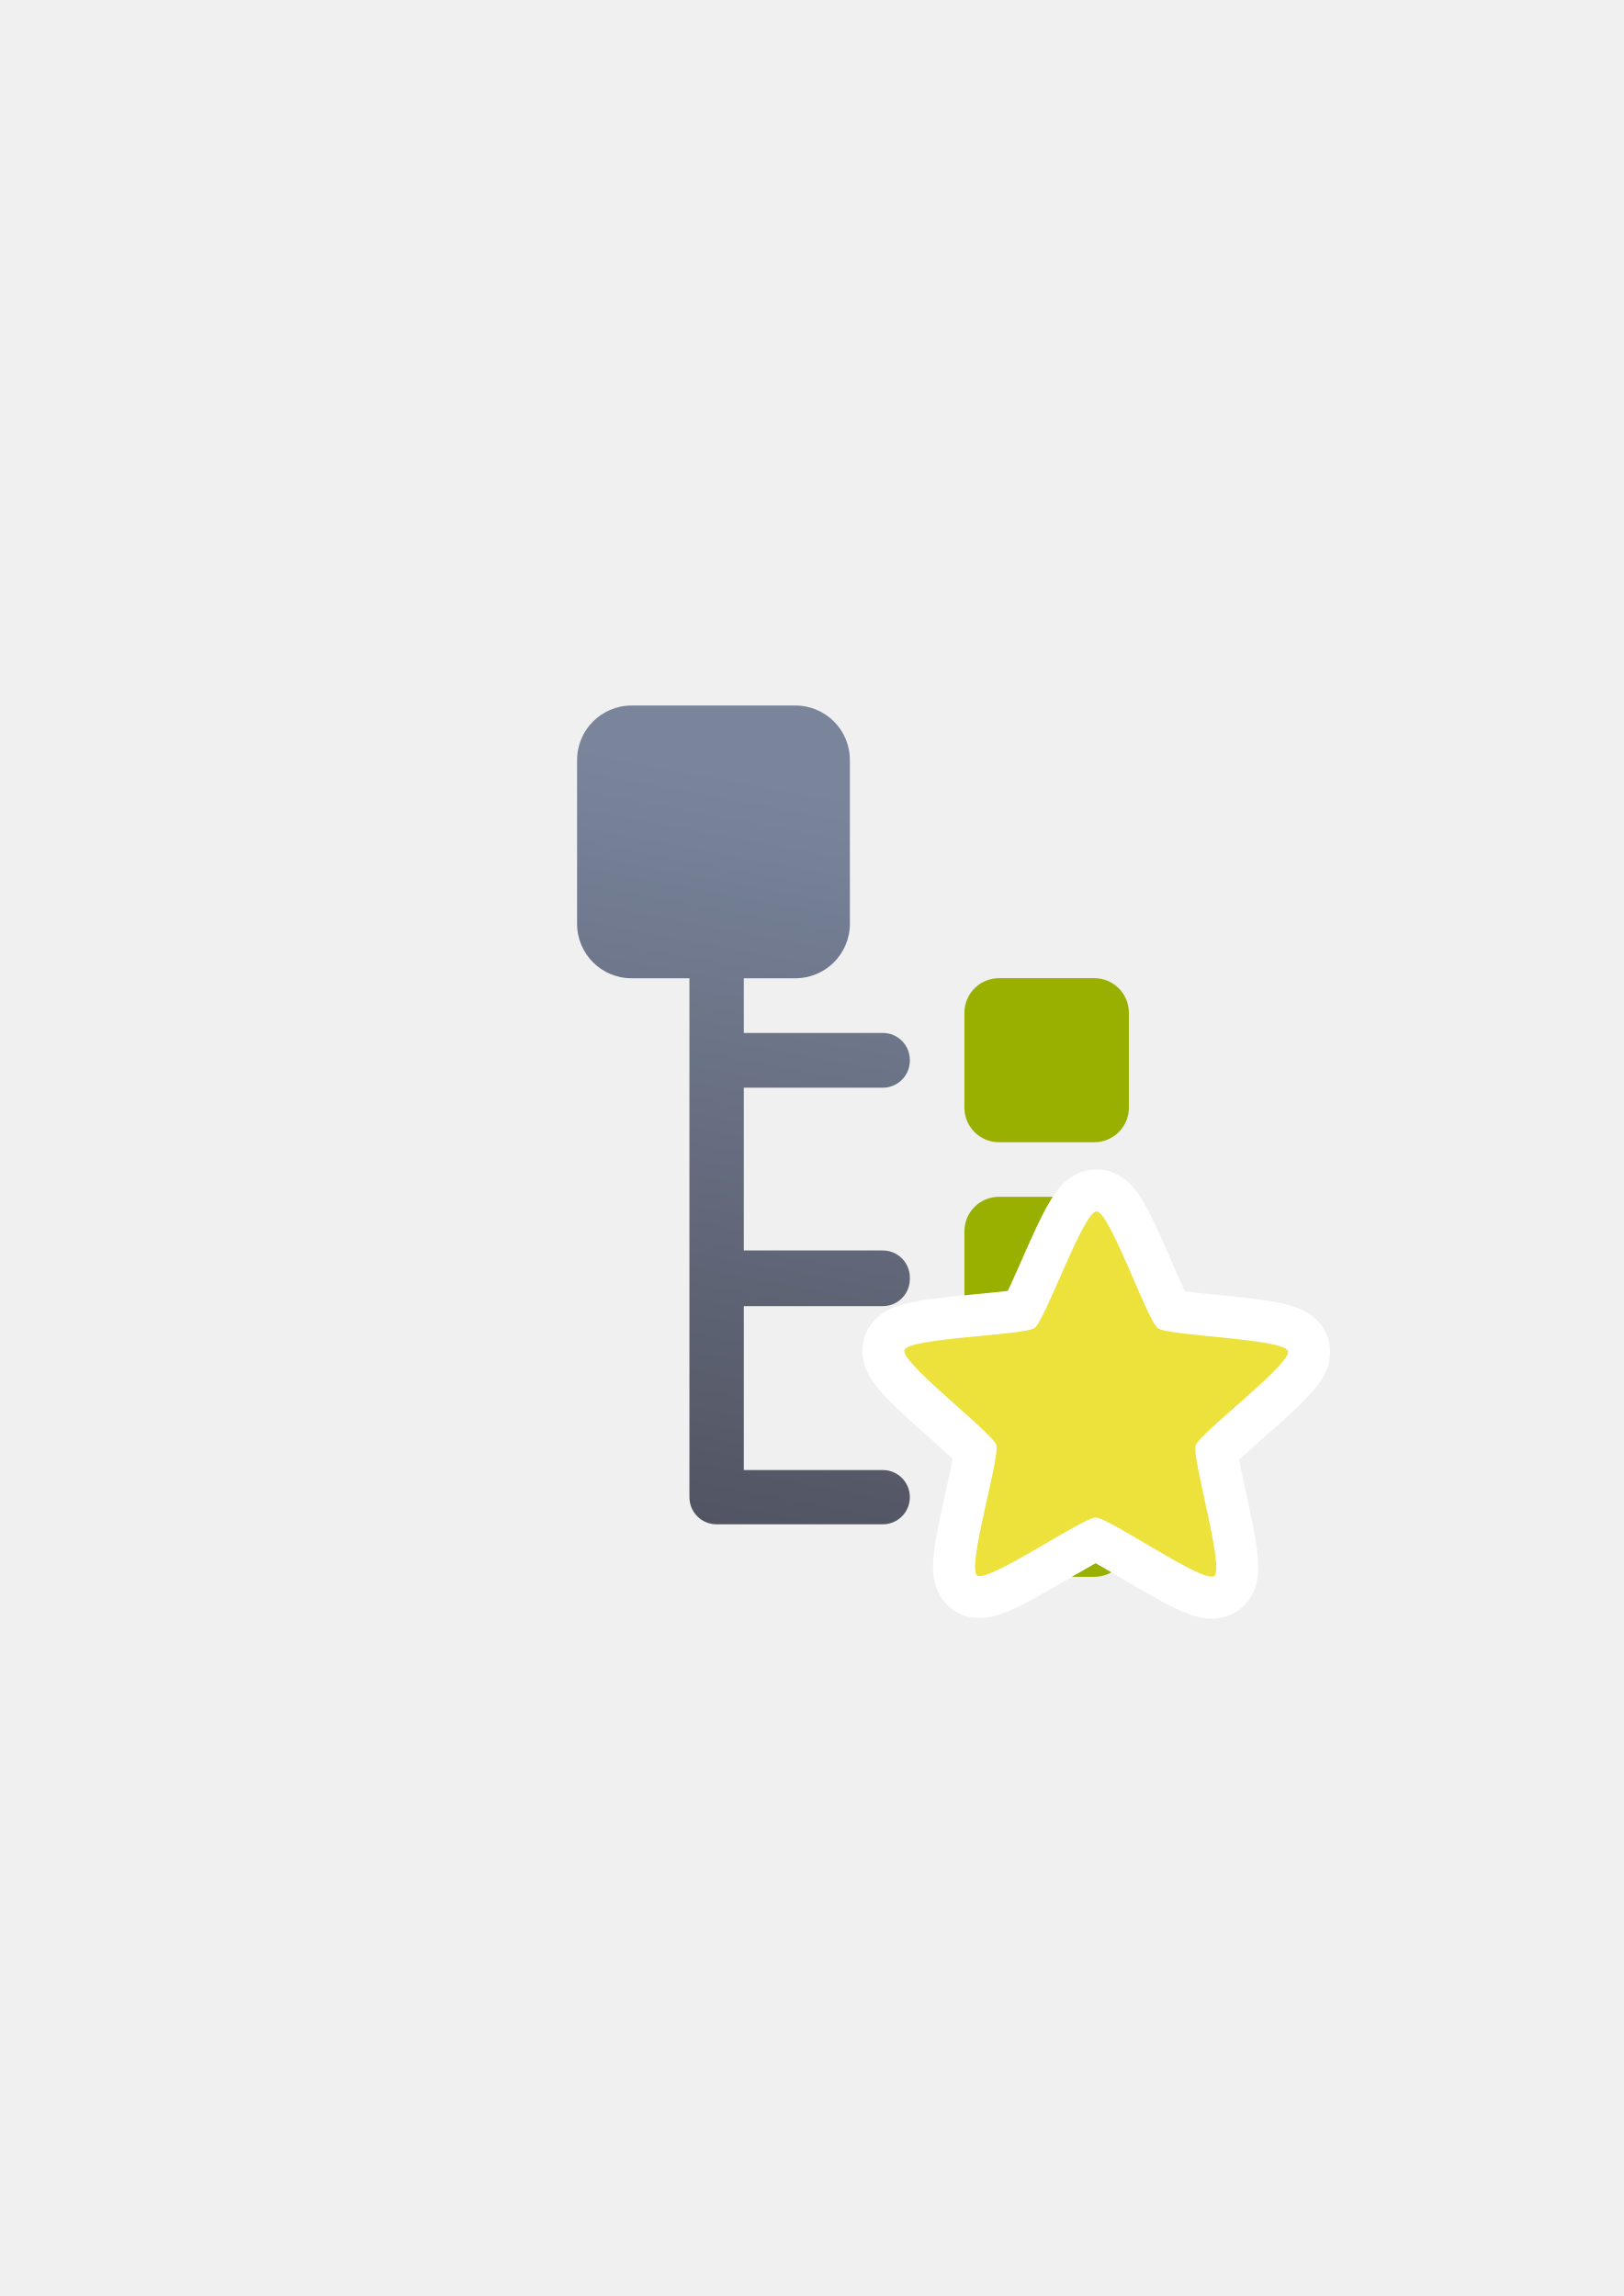
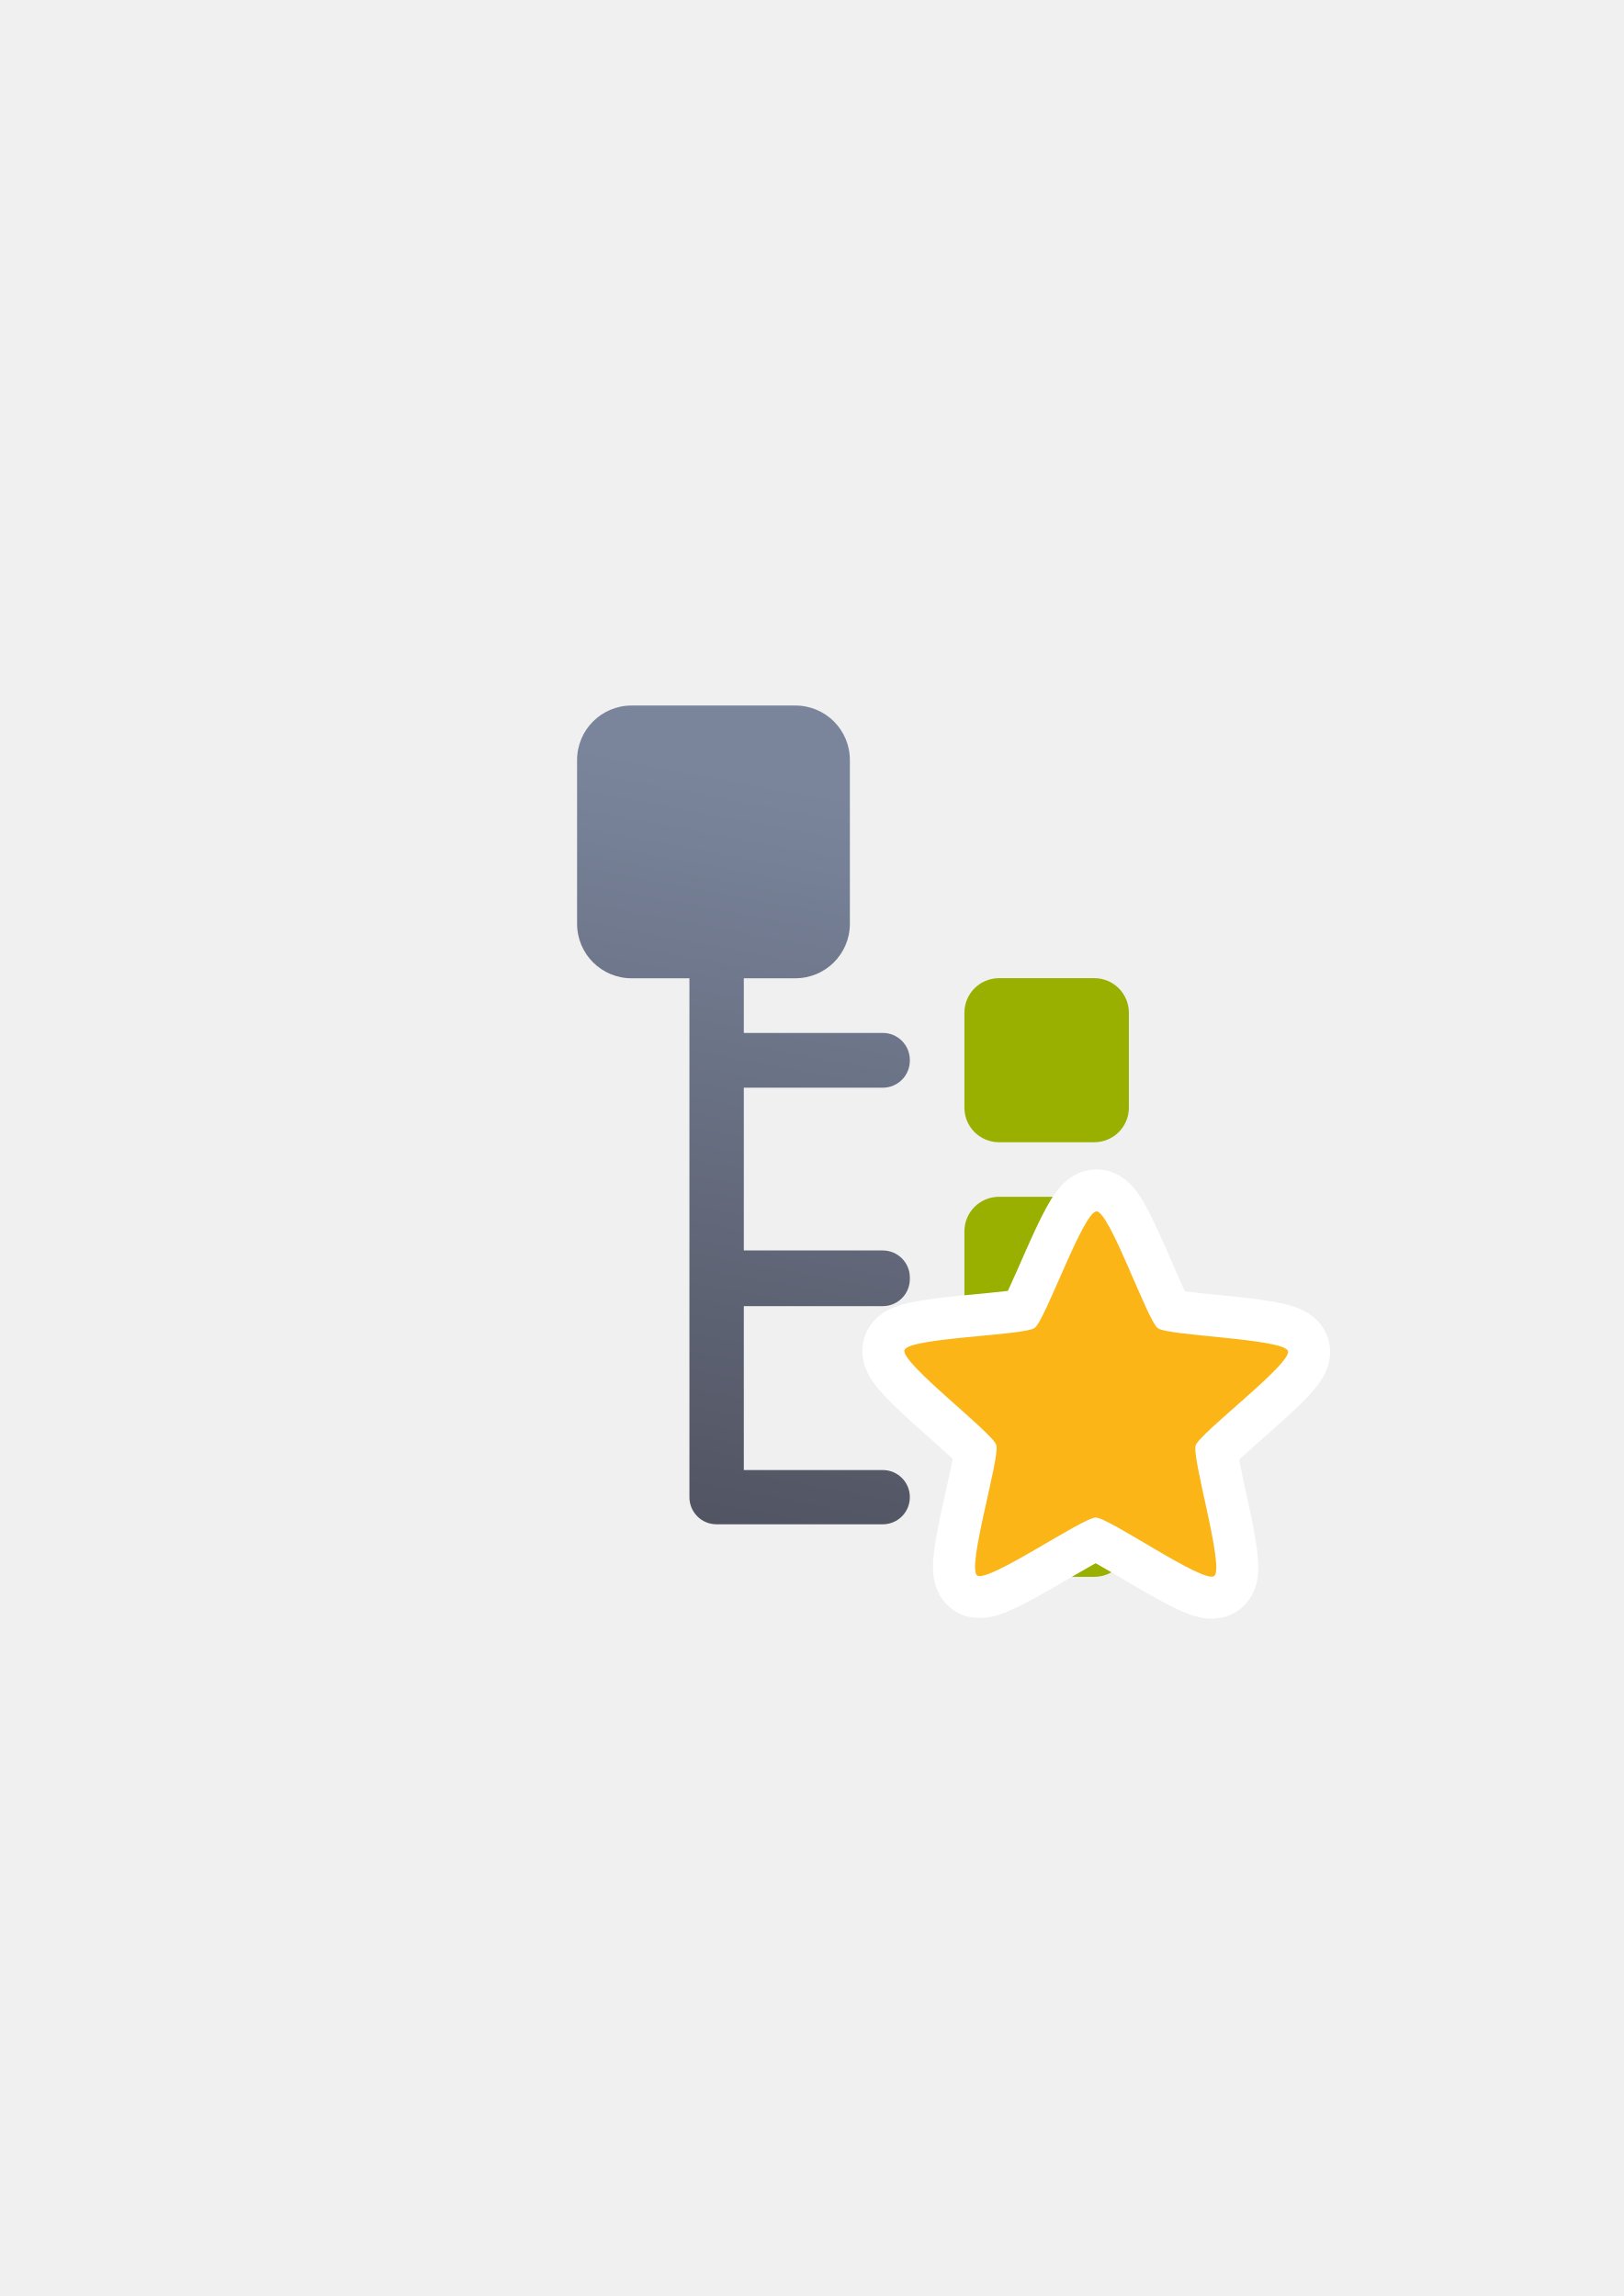
<svg xmlns="http://www.w3.org/2000/svg" xmlns:xlink="http://www.w3.org/1999/xlink" width="210mm" height="297mm" viewBox="0 0 744.094 1052.362" id="svg2" version="1.1">
  <defs id="defs4">
    <linearGradient id="linearGradient4164">
      <stop style="stop-color:#4e505d;stop-opacity:1;" offset="0" id="stop4166" />
      <stop style="stop-color:#7a859c;stop-opacity:1" offset="1" id="stop4168" />
    </linearGradient>
    <linearGradient id="linearGradient2224">
      <stop id="stop2226" offset="0" style="stop-color:#7c7c7c;stop-opacity:1;" />
      <stop id="stop2228" offset="1" style="stop-color:#b8b8b8;stop-opacity:1;" />
    </linearGradient>
    <linearGradient id="linearGradient15218">
      <stop id="stop15220" offset="0" style="stop-color:#eeeeef;stop-opacity:1;" />
      <stop id="stop2736" offset="0.599" style="stop-color:#d3d7cf;stop-opacity:1;" />
      <stop id="stop2738" offset="0.828" style="stop-color:#ffffff;stop-opacity:1;" />
      <stop id="stop15222" offset="1" style="stop-color:#d3d7cf;stop-opacity:1;" />
    </linearGradient>
    <pattern y="0" x="0" height="6" width="6" patternUnits="userSpaceOnUse" id="EMFhbasepattern" />
    <pattern y="0" x="0" height="6" width="6" patternUnits="userSpaceOnUse" id="EMFhbasepattern-5" />
    <linearGradient xlink:href="#linearGradient4164" id="linearGradient4170" x1="296.985" y1="722.362" x2="364.867" y2="359.398" gradientUnits="userSpaceOnUse" />
  </defs>
  <g id="layer1">
    <g id="g4172">
      <rect y="322.794" x="190.364" height="400" width="400" id="rect4160" style="opacity:1;fill:none;fill-opacity:1;stroke:none;stroke-width:23;stroke-linecap:butt;stroke-linejoin:round;stroke-miterlimit:4;stroke-dasharray:none;stroke-opacity:1" />
      <path id="rect4149" d="m 289.463,323.378 c -13.851,0 -25.002,11.149 -25.002,25 l 0,75.006 c 0,13.851 11.151,25.002 25.002,25.002 l 26.479,0 0,37.488 0,0.238 0,99.465 0,0.656 0,99.99 c 0,6.887 5.544,12.432 12.432,12.432 l 0.06,0 76.09,0 c 6.887,0 12.432,-5.544 12.432,-12.432 0,-6.887 -5.544,-12.434 -12.432,-12.434 l -63.656,0 0,-75.125 63.656,0 c 6.887,0 12.432,-5.544 12.432,-12.432 l 0,-0.656 c 0,-6.887 -5.544,-12.434 -12.432,-12.434 l -63.656,0 0,-74.6 63.656,0 c 6.887,0 12.432,-5.544 12.432,-12.432 l 0,-0.238 c 0,-6.887 -5.544,-12.432 -12.432,-12.432 l -63.656,0 0,-25.057 23.6,0 c 13.851,0 25.002,-11.151 25.002,-25.002 l 0,-75.006 c 0,-13.851 -11.151,-25 -25.002,-25 z" style="color:#252525;clip-rule:nonzero;display:inline;overflow:visible;visibility:visible;opacity:1;isolation:auto;mix-blend-mode:normal;color-interpolation:sRGB;color-interpolation-filters:linearRGB;solid-color:#252525;solid-opacity:1;fill:url(#linearGradient4170);fill-opacity:1;fill-rule:nonzero;stroke:none;stroke-width:4;stroke-linecap:butt;stroke-linejoin:round;stroke-miterlimit:4;stroke-dasharray:none;stroke-dashoffset:60.958;stroke-opacity:1;color-rendering:auto;image-rendering:auto;shape-rendering:auto;text-rendering:auto;enable-background:accumulate" />
      <path id="rect4633" d="m 457.832,448.339 c -8.796,0 -15.877,7.083 -15.877,15.879 l 0,43.445 c 0,8.796 7.081,15.877 15.877,15.877 l 43.621,0 c 8.796,0 15.877,-7.081 15.877,-15.877 l 0,-43.445 c 0,-8.796 -7.081,-15.879 -15.877,-15.879 l -43.621,0 z m 0,100.201 c -8.796,0 -15.877,7.083 -15.877,15.879 l 0,43.406 c 0,8.796 7.081,15.877 15.877,15.877 l 43.621,0 c 8.796,0 15.877,-7.081 15.877,-15.877 l 0,-43.406 c 0,-8.796 -7.081,-15.879 -15.877,-15.879 l -43.621,0 z m 0,100.125 c -8.796,0 -15.877,7.083 -15.877,15.879 l 0,42.316 c 0,8.796 7.081,15.877 15.877,15.877 l 43.621,0 c 8.796,0 15.877,-7.081 15.877,-15.877 l 0,-42.316 c 0,-8.796 -7.081,-15.879 -15.877,-15.879 l -43.621,0 z" style="color:#000000;clip-rule:nonzero;display:inline;overflow:visible;visibility:visible;opacity:1;isolation:auto;mix-blend-mode:normal;color-interpolation:sRGB;color-interpolation-filters:linearRGB;solid-color:#000000;solid-opacity:1;fill:#99b000;fill-opacity:1;fill-rule:nonzero;stroke:none;stroke-width:50;stroke-linecap:butt;stroke-linejoin:round;stroke-miterlimit:4;stroke-dasharray:none;stroke-dashoffset:0;stroke-opacity:1;color-rendering:auto;image-rendering:auto;shape-rendering:auto;text-rendering:auto;enable-background:accumulate" />
-       <path style="opacity:1;fill:#ede13c;fill-opacity:1;fill-rule:nonzero;stroke:#ffffff;stroke-width:55.047;stroke-linecap:round;stroke-linejoin:round;stroke-miterlimit:4;stroke-dasharray:none;stroke-opacity:1" id="path4205" d="m 436,593.362 c -6.877,5.24 -69.794,-36.573 -78.438,-36.376 -8.644,0.197 -69.593,44.829 -76.702,39.907 -7.109,-4.922 13.215,-77.68 10.357,-85.84 -2.858,-8.16 -64.14,-52.334 -61.656,-60.616 2.484,-8.282 77.961,-11.436 84.839,-16.676 6.877,-5.24 29.952,-77.173 38.596,-77.37 8.644,-0.197 34.968,70.612 42.076,75.533 7.109,4.922 82.651,4.638 85.51,12.799 2.858,8.16 -56.35,55.076 -58.834,63.358 -2.484,8.282 21.129,80.04 14.252,85.28 z" transform="matrix(0.6996736,0.01766085,-0.01767574,0.6990841,261.8331,299.8669)" />
-       <path transform="matrix(0.6996736,0.01766085,-0.01767574,0.6990841,261.8331,299.8669)" d="m 436,593.362 c -6.877,5.24 -69.794,-36.573 -78.438,-36.376 -8.644,0.197 -69.593,44.829 -76.702,39.907 -7.109,-4.922 13.215,-77.68 10.357,-85.84 -2.858,-8.16 -64.14,-52.334 -61.656,-60.616 2.484,-8.282 77.961,-11.436 84.839,-16.676 6.877,-5.24 29.952,-77.173 38.596,-77.37 8.644,-0.197 34.968,70.612 42.076,75.533 7.109,4.922 82.651,4.638 85.51,12.799 2.858,8.16 -56.35,55.076 -58.834,63.358 -2.484,8.282 21.129,80.04 14.252,85.28 z" id="path4159" style="opacity:1;fill:#ede13c;fill-opacity:1;fill-rule:nonzero;stroke:none;stroke-width:14;stroke-linecap:round;stroke-linejoin:round;stroke-miterlimit:4;stroke-dasharray:none;stroke-opacity:1" />
+       <path style="opacity:1;fill:#fbb516;fill-opacity:1;fill-rule:nonzero;stroke:#ffffff;stroke-width:55.047;stroke-linecap:round;stroke-linejoin:round;stroke-miterlimit:4;stroke-dasharray:none;stroke-opacity:1" id="path4205" d="m 436,593.362 c -6.877,5.24 -69.794,-36.573 -78.438,-36.376 -8.644,0.197 -69.593,44.829 -76.702,39.907 -7.109,-4.922 13.215,-77.68 10.357,-85.84 -2.858,-8.16 -64.14,-52.334 -61.656,-60.616 2.484,-8.282 77.961,-11.436 84.839,-16.676 6.877,-5.24 29.952,-77.173 38.596,-77.37 8.644,-0.197 34.968,70.612 42.076,75.533 7.109,4.922 82.651,4.638 85.51,12.799 2.858,8.16 -56.35,55.076 -58.834,63.358 -2.484,8.282 21.129,80.04 14.252,85.28 z" transform="matrix(0.6996736,0.01766085,-0.01767574,0.6990841,261.8331,299.8669)" />
+       <path transform="matrix(0.6996736,0.01766085,-0.01767574,0.6990841,261.8331,299.8669)" d="m 436,593.362 c -6.877,5.24 -69.794,-36.573 -78.438,-36.376 -8.644,0.197 -69.593,44.829 -76.702,39.907 -7.109,-4.922 13.215,-77.68 10.357,-85.84 -2.858,-8.16 -64.14,-52.334 -61.656,-60.616 2.484,-8.282 77.961,-11.436 84.839,-16.676 6.877,-5.24 29.952,-77.173 38.596,-77.37 8.644,-0.197 34.968,70.612 42.076,75.533 7.109,4.922 82.651,4.638 85.51,12.799 2.858,8.16 -56.35,55.076 -58.834,63.358 -2.484,8.282 21.129,80.04 14.252,85.28 z" id="path4159" style="opacity:1;fill:#fbb516;fill-opacity:1;fill-rule:nonzero;stroke:none;stroke-width:14;stroke-linecap:round;stroke-linejoin:round;stroke-miterlimit:4;stroke-dasharray:none;stroke-opacity:1" />
    </g>
  </g>
</svg>
